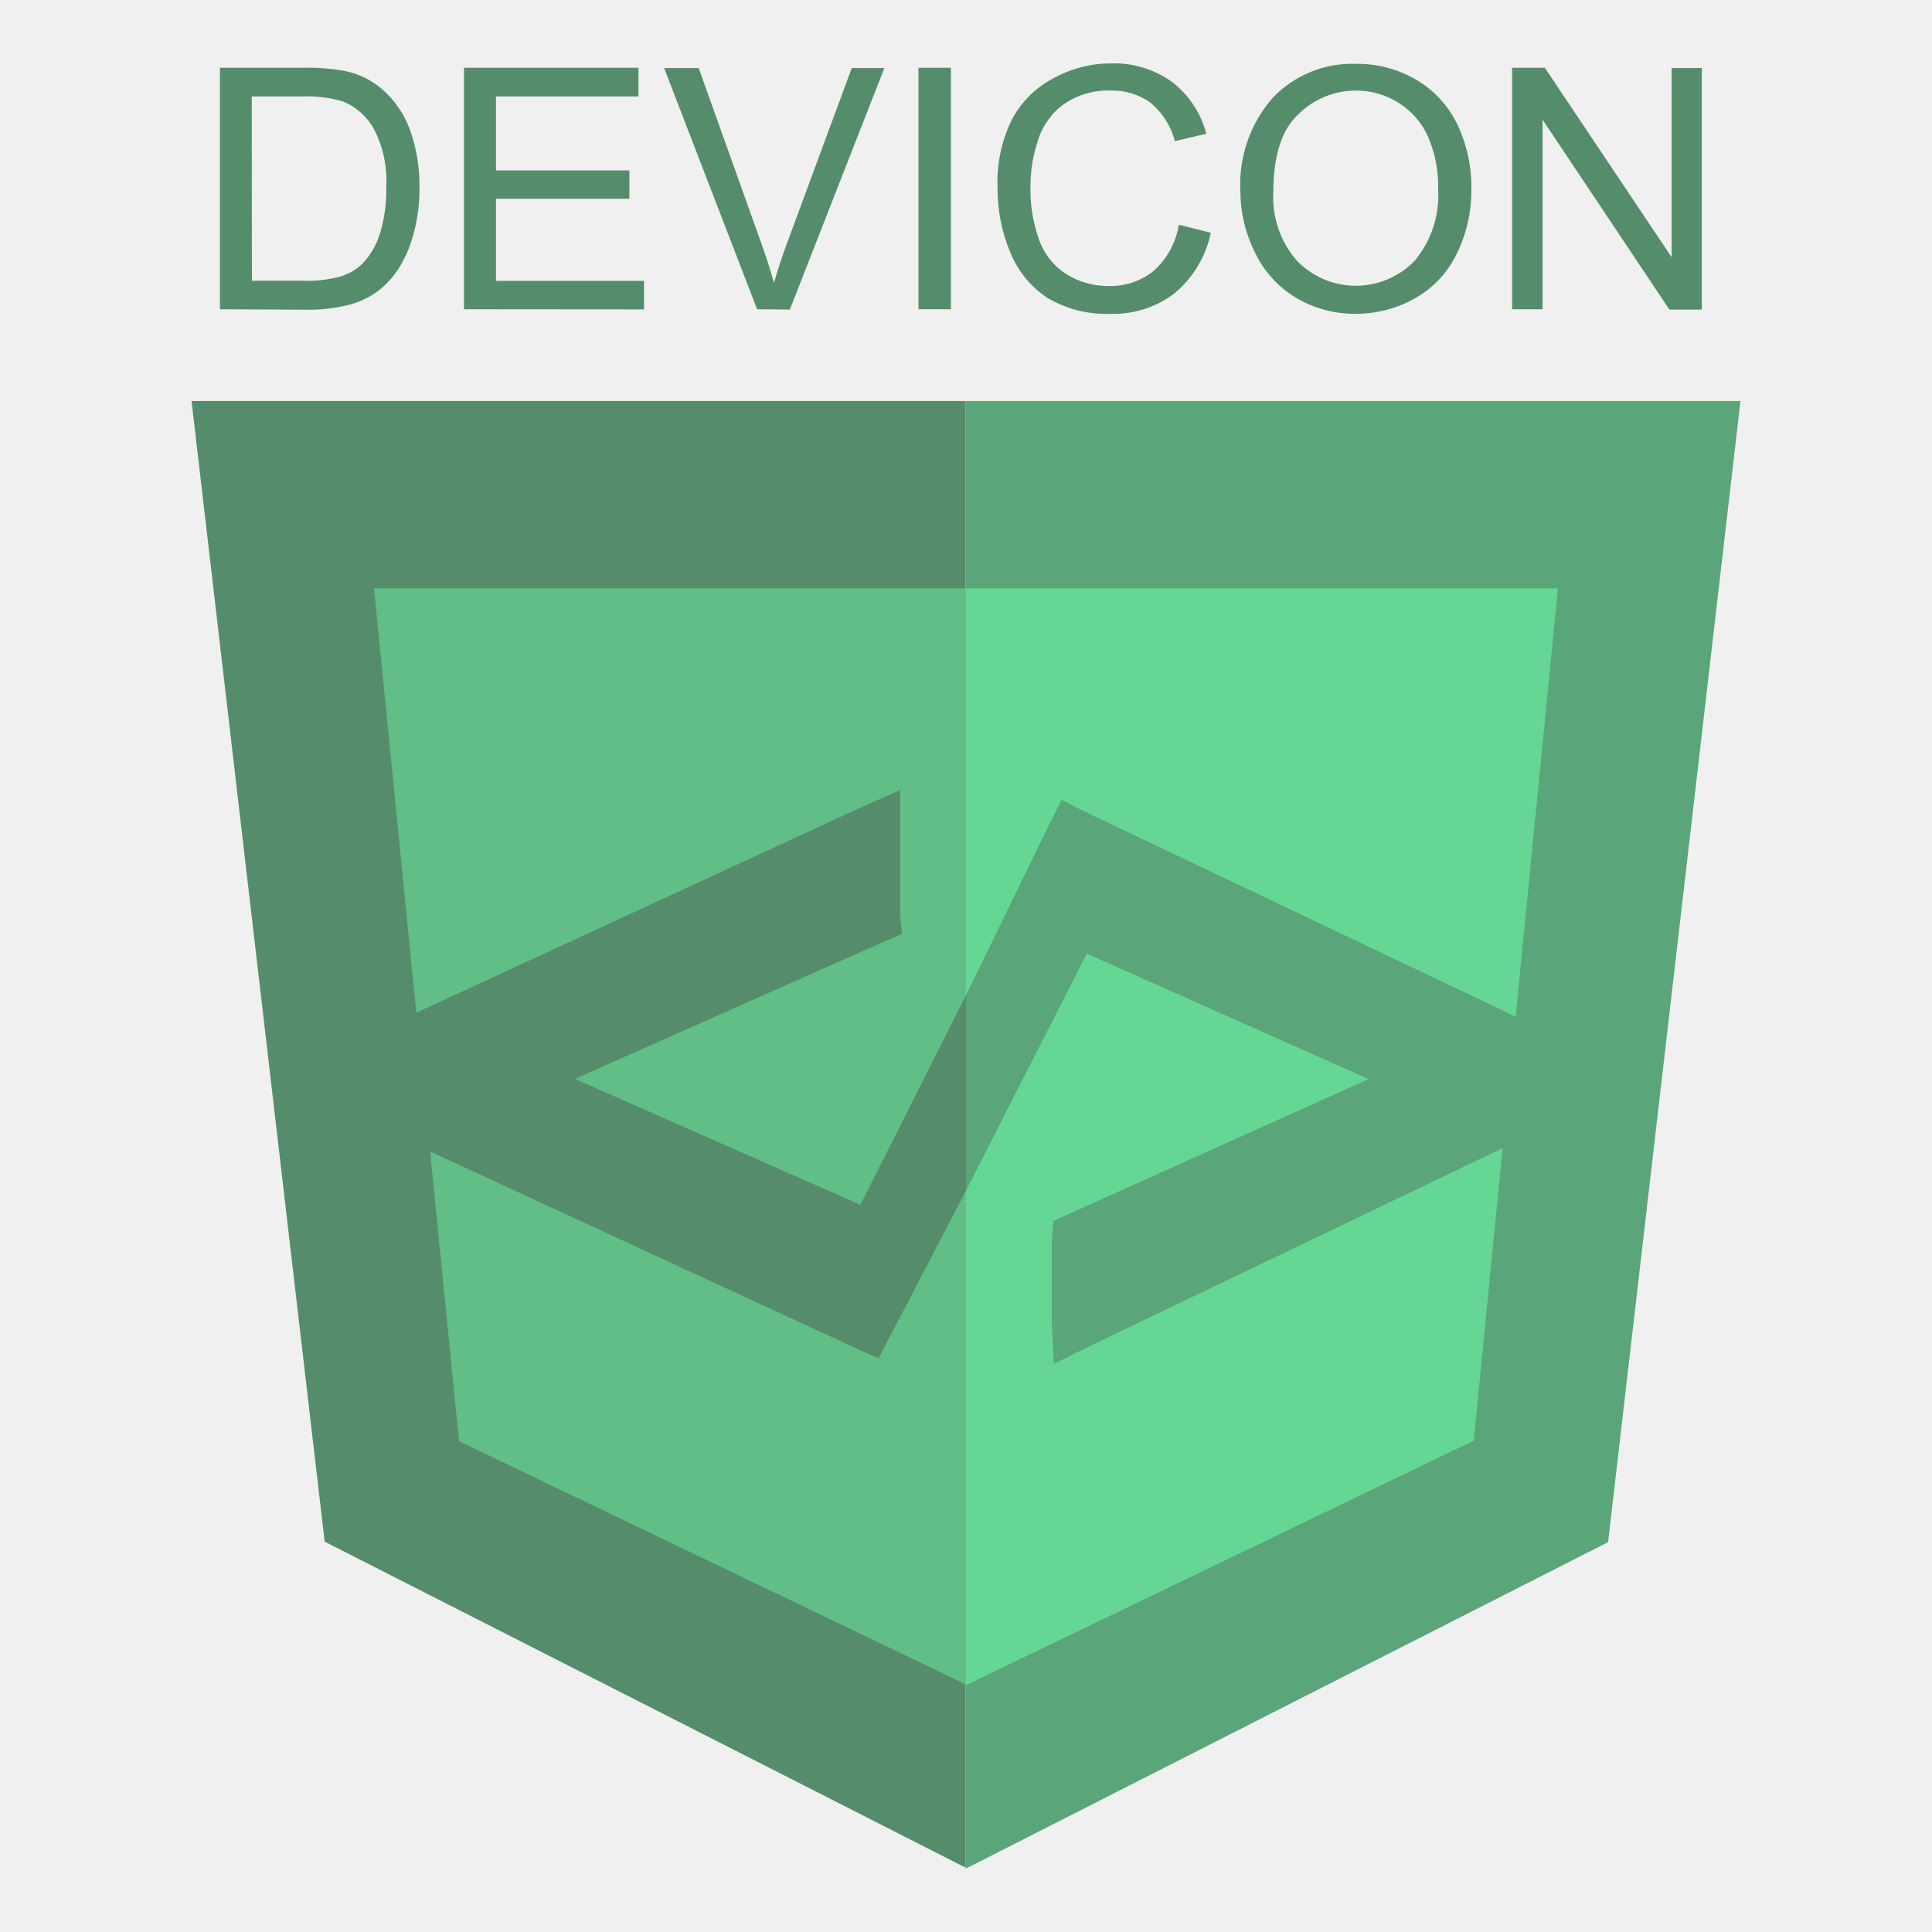
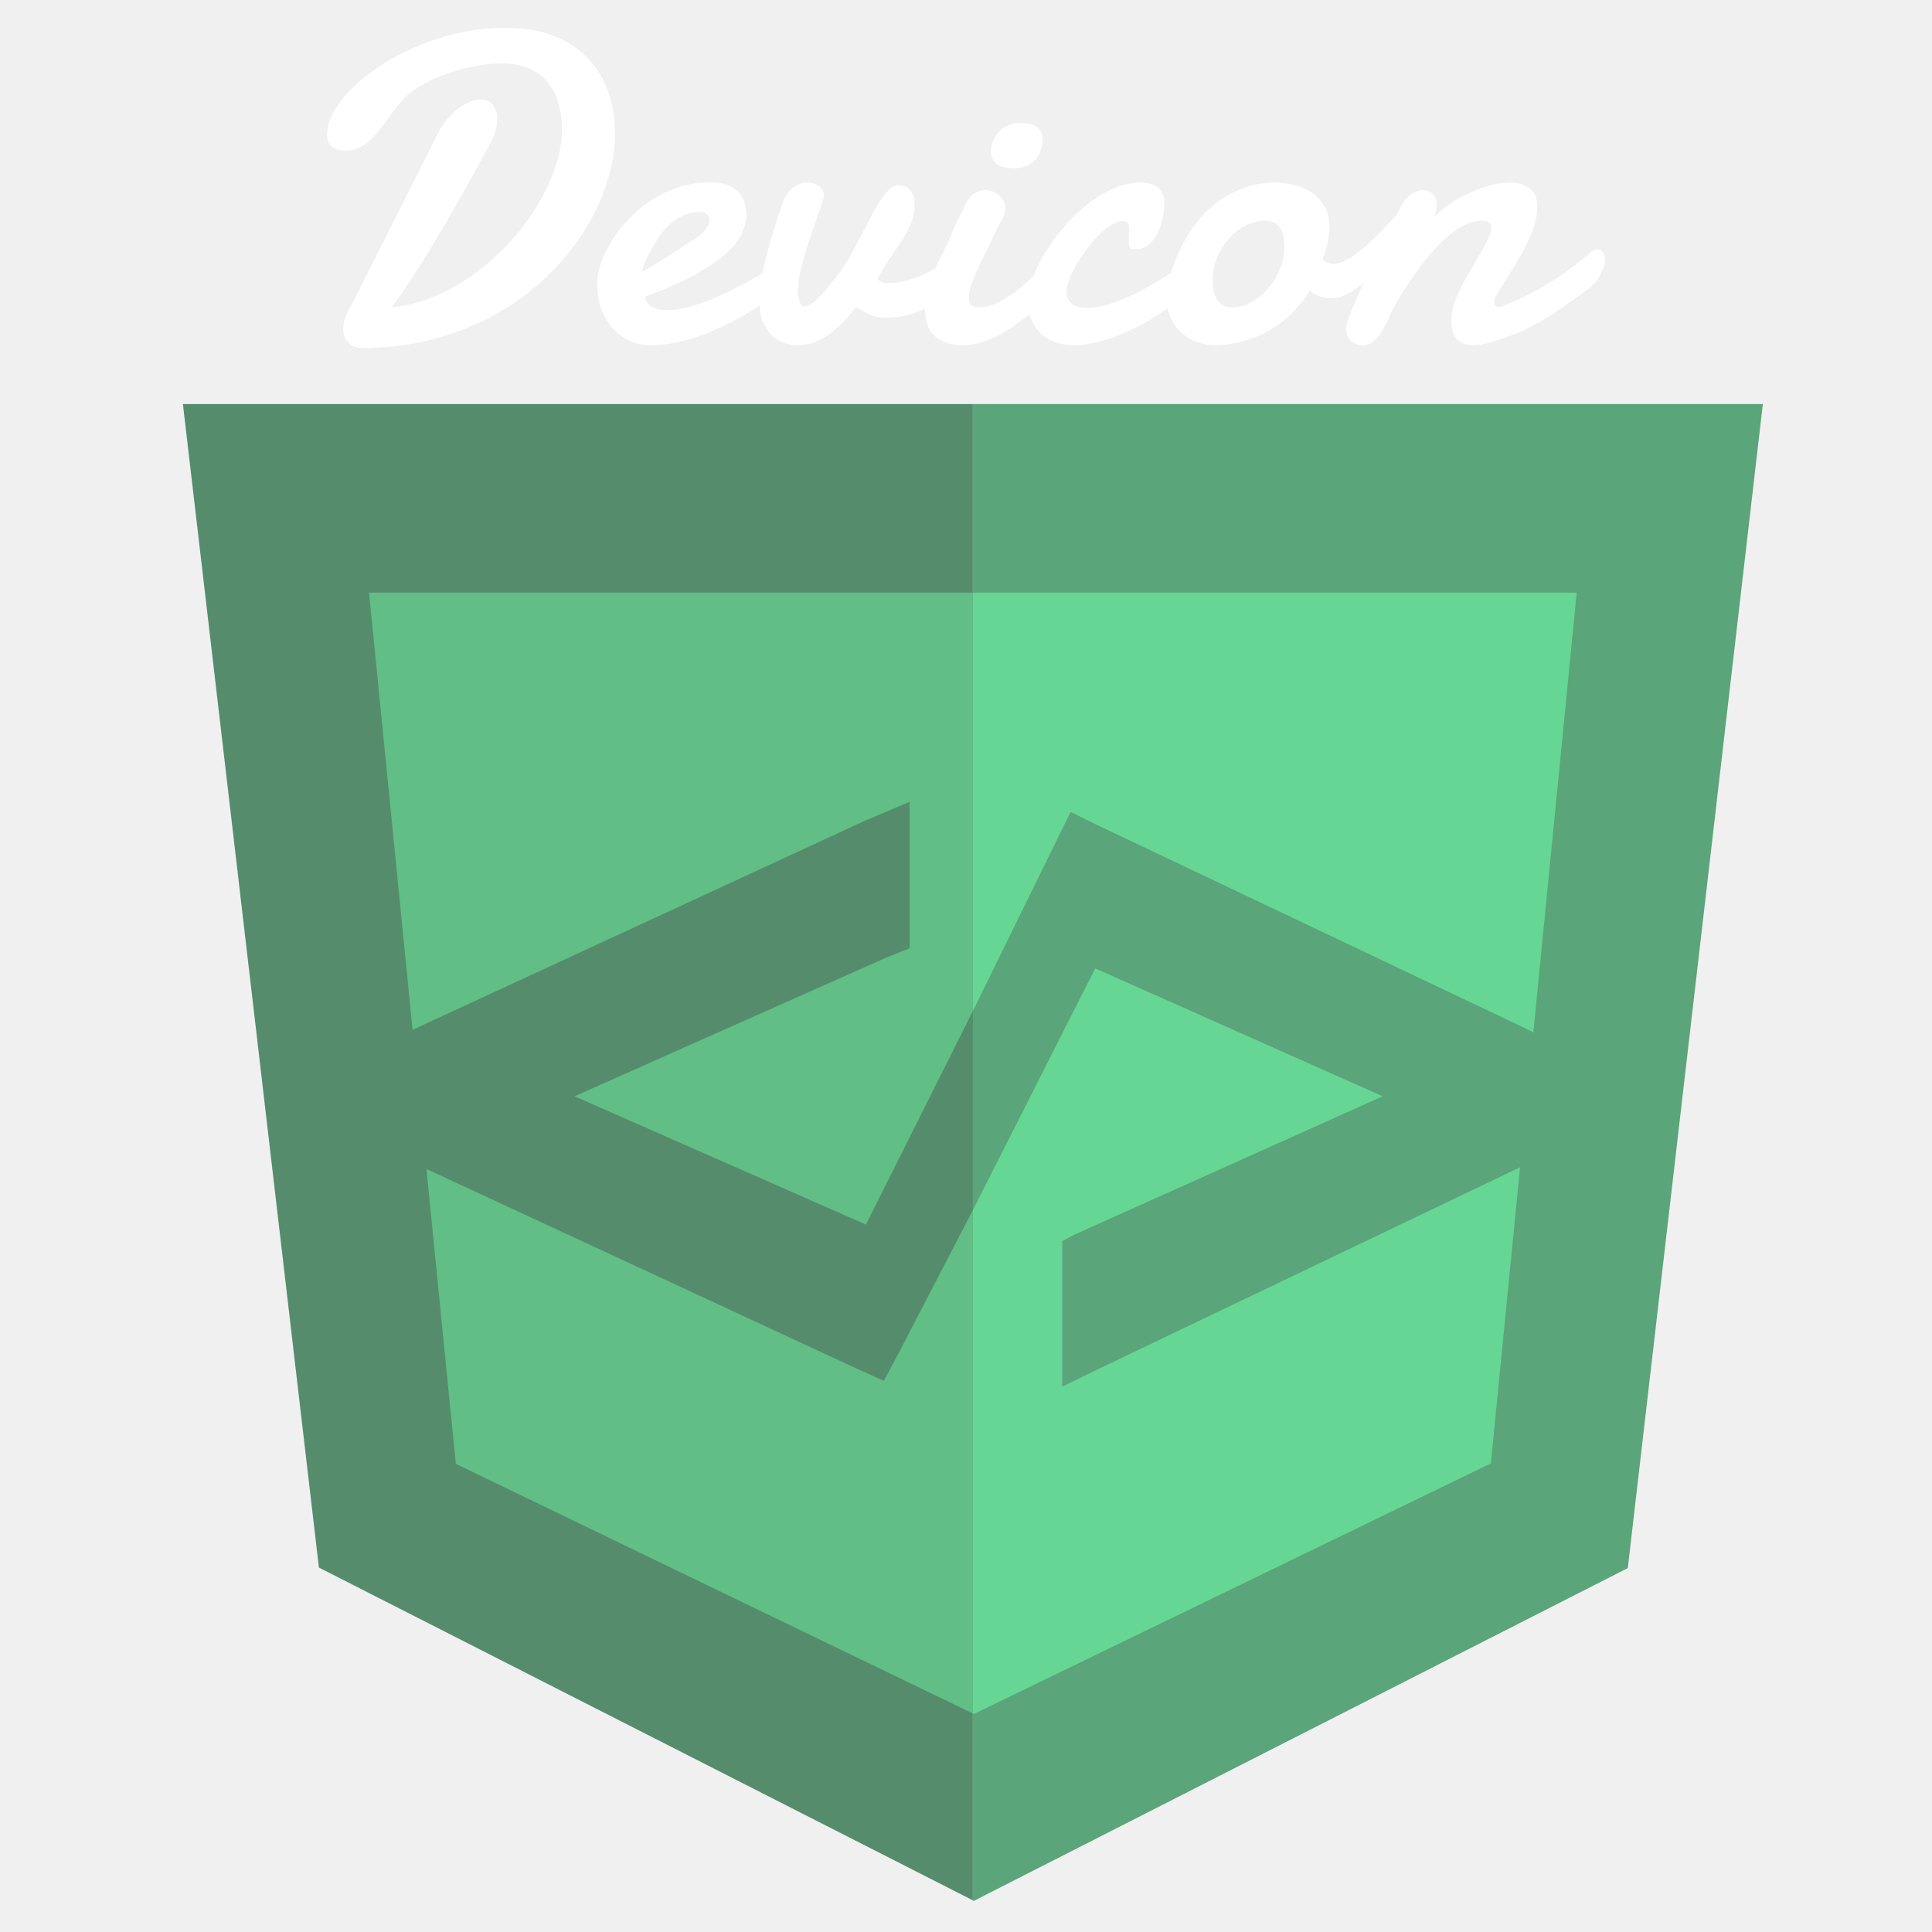
- <svg xmlns="http://www.w3.org/2000/svg" id="Devicon" viewBox="0 0 128 128">
-   <defs>
-     <style>.cls-1{fill:#558d6c;}.cls-2{fill:#5aa579;}.cls-3{fill:#60be86;}.cls-4{fill:#65d693;}</style>
-   </defs>
-   <g id="original-wordmark">
-     <polygon class="cls-1" points="12.69 26.57 21.51 102.14 63.98 123.74 63.98 26.57 12.69 26.57" />
-     <polygon class="cls-2" points="63.98 26.57 63.98 26.52 63.98 123.74 64.03 123.78 106.54 102.17 115.31 26.57 63.98 26.57" />
-     <polygon class="cls-3" points="24.78 38.98 30.41 95.48 63.98 111.59 63.98 38.98 24.78 38.98" />
-     <polygon class="cls-4" points="63.98 38.98 63.98 38.98 63.98 111.59 64.03 111.63 97.64 95.45 103.22 38.98 63.98 38.98" />
-     <path class="cls-2" d="M100.15,67.23,71.9,53.79,70.33,53l-1,2L64,65.94V78.88l8-15.7,18.68,8.31-20,9-.89.41-.11,1.36v5.37l.15,2.73,2-1,28.42-13.63c.64-.3.75-1,.75-1.75V69C100.89,68.22,100.79,67.54,100.15,67.23Z" />
-     <path class="cls-1" d="M57,79.82,38.09,71.48l20.27-9,1.4-.6-.12-1.16V52.35L56.8,53.6,27.29,67.23A2,2,0,0,0,26.14,69v5a2,2,0,0,0,1.19,1.75l29.1,13.45L58.2,90l1.05-2L64,78.88V65.94Z" />
-     <path class="cls-1" d="M14.57,20.49v-16h5.51a13.36,13.36,0,0,1,2.85.23,5.42,5.42,0,0,1,2.34,1.15,6.51,6.51,0,0,1,1.89,2.73,10.73,10.73,0,0,1,.63,3.8,11.17,11.17,0,0,1-.43,3.23A7.83,7.83,0,0,1,26.27,18a5.79,5.79,0,0,1-1.46,1.45,5.92,5.92,0,0,1-1.91.8,10.89,10.89,0,0,1-2.57.27Zm2.12-1.89H20.1a8.28,8.28,0,0,0,2.48-.29A3.55,3.55,0,0,0,24,17.48a5,5,0,0,0,1.17-2,9.89,9.89,0,0,0,.42-3.08,7.44,7.44,0,0,0-.82-3.86,4.14,4.14,0,0,0-2-1.8A8.27,8.27,0,0,0,20,6.39H16.68Z" />
-     <path class="cls-1" d="M30.74,20.49v-16H42.3V6.39H32.86v4.9H41.7v1.88H32.86v5.44h9.81v1.89Z" />
-     <path class="cls-1" d="M50.16,20.49,44,4.51h2.29l4.15,11.61q.5,1.4.84,2.62.37-1.31.86-2.62L56.43,4.51h2.16l-6.26,16Z" />
-     <path class="cls-1" d="M60.85,20.49v-16H63v16Z" />
-     <path class="cls-1" d="M78.1,14.89l2.12.53a7.12,7.12,0,0,1-2.39,4,6.6,6.6,0,0,1-4.23,1.37,7.59,7.59,0,0,1-4.2-1.05,6.57,6.57,0,0,1-2.46-3,10.88,10.88,0,0,1-.85-4.29A9.42,9.42,0,0,1,67,8,6.54,6.54,0,0,1,69.76,5.2a7.93,7.93,0,0,1,3.88-1,6.56,6.56,0,0,1,4,1.22,6.34,6.34,0,0,1,2.28,3.44l-2.08.49a4.94,4.94,0,0,0-1.61-2.54A4.3,4.3,0,0,0,73.59,6a5.17,5.17,0,0,0-3.08.88A4.66,4.66,0,0,0,68.77,9.3a9.55,9.55,0,0,0-.5,3.07,9.76,9.76,0,0,0,.59,3.56,4.43,4.43,0,0,0,1.85,2.27,5.18,5.18,0,0,0,2.72.75,4.55,4.55,0,0,0,3-1A5.24,5.24,0,0,0,78.1,14.89Z" />
-     <path class="cls-1" d="M82.18,12.71a8.69,8.69,0,0,1,2.14-6.23,7.27,7.27,0,0,1,5.52-2.25,7.66,7.66,0,0,1,4,1.06,6.91,6.91,0,0,1,2.71,2.95,9.58,9.58,0,0,1,.93,4.29,9.42,9.42,0,0,1-1,4.35,6.7,6.7,0,0,1-2.78,2.91,7.94,7.94,0,0,1-3.88,1,7.56,7.56,0,0,1-4-1.09,7,7,0,0,1-2.69-3A9,9,0,0,1,82.18,12.71Zm2.18,0a6.4,6.4,0,0,0,1.55,4.55,5.42,5.42,0,0,0,7.83,0,6.79,6.79,0,0,0,1.54-4.77,8.19,8.19,0,0,0-.66-3.41A5.07,5.07,0,0,0,92.7,6.84,5.23,5.23,0,0,0,89.85,6,5.41,5.41,0,0,0,86,7.59Q84.36,9.13,84.36,12.74Z" />
-     <path class="cls-1" d="M100.18,20.49v-16h2.17l8.4,12.55V4.51h2v16H110.6L102.2,7.93V20.49Z" />
-   </g>
+ <svg xmlns="http://www.w3.org/2000/svg" viewBox="0 0 128 128">
+   <path fill="#558d6c" d="M12.118 26.77l9.01 77.084 43.328 22.049V26.77z" />
+   <path fill="#5aa579" d="M64.456 26.77v99.133l.044.044 43.346-22.058 8.947-77.119z" />
+   <path fill="#60be86" d="M24.45 39.265l5.749 57.717 34.257 16.541V39.265z" />
+   <path fill="#65d693" d="M64.456 39.265v74.258l.044.045 34.274-16.613 5.688-57.69z" />
+   <path fill="#5aa579" d="M101.414 68.3L72.552 54.593l-1.62-.797-.993 2.019-5.483 11.166v13.185l8.105-16.01 19.047 8.475-20.455 9.182-.771.416v9.635l2.046-1 29.04-13.894a1.772 1.771 0 00.814-1.772V70.08a1.772 1.771 0 00-.868-1.78z" />
+   <path fill="#558d6c" d="M57.369 81.131l-19.304-8.5 20.641-9.183 1.56-.62v-9.705l-3.013 1.275-30.057 13.894a2.002 2.001 0 00-1.134 1.77v5.11a1.967 1.966 0 001.098 1.77l29.624 13.744 1.772.797 1.071-2.001 4.829-9.316V66.981z" />
+   <path style="line-height:1.25;-inkscape-font-specification:'Damion, Normal'" d="M33.527 1.842c-1.05 0-2.071.11-3.064.33-.993.22-1.928.516-2.807.889-.878.363-1.686.786-2.422 1.273-.725.478-1.356.979-1.89 1.504-.525.516-.935 1.042-1.23 1.576-.297.525-.446 1.017-.446 1.475 0 .726.411 1.09 1.232 1.09.44 0 .822-.107 1.147-.317.325-.21.625-.482.902-.816.287-.334.573-.71.86-1.131.296-.42.633-.84 1.015-1.26a6.558 6.558 0 011.233-.875 9.67 9.67 0 011.59-.715c.572-.2 1.17-.358 1.79-.472a9.68 9.68 0 011.876-.188c.668 0 1.251.11 1.748.33.496.22.901.525 1.216.916.325.392.564.856.717 1.391.162.535.244 1.116.244 1.746 0 .745-.139 1.539-.416 2.379-.267.84-.65 1.68-1.146 2.52a15.238 15.238 0 01-1.776 2.421 15.492 15.492 0 01-2.29 2.106 13.64 13.64 0 01-2.68 1.56 9.82 9.82 0 01-2.979.788c.42-.573.85-1.193 1.29-1.862.448-.678.882-1.365 1.302-2.062.43-.697.84-1.389 1.232-2.076.401-.698.77-1.348 1.104-1.95.344-.601.644-1.146.902-1.632l.645-1.174c.162-.277.291-.568.387-.873.095-.306.142-.598.142-.875 0-.344-.09-.639-.271-.887-.182-.248-.489-.373-.918-.373-.096 0-.233.024-.414.072a2.121 2.121 0 00-.631.272c-.23.143-.483.343-.76.601-.267.258-.54.602-.816 1.031l-5.887 11.702c-.153.22-.276.459-.371.716a2.296 2.296 0 00-.145.803c0 .353.11.648.33.887.22.248.52.373.903.373 1.757 0 3.39-.21 4.898-.631 1.518-.42 2.897-.987 4.139-1.703a15.9 15.9 0 003.308-2.492 15.943 15.943 0 002.422-2.994 13.48 13.48 0 001.488-3.21c.344-1.088.516-2.127.516-3.12a8.48 8.48 0 00-.443-2.78 5.885 5.885 0 00-1.332-2.234c-.592-.64-1.341-1.141-2.248-1.504-.907-.363-1.973-.545-3.196-.545zm34.075 6.303c-.335 0-.625.061-.873.185-.24.124-.44.282-.602.473a2.07 2.07 0 00-.373.644c-.076.23-.113.455-.113.674.028.306.161.553.4.744.239.182.654.274 1.246.274.315 0 .587-.063.817-.188.229-.124.415-.275.558-.457.143-.19.248-.397.315-.617.076-.22.115-.42.115-.601 0-.325-.11-.591-.33-.801-.22-.22-.607-.33-1.16-.33zm-20.524 3.94c-.754 0-1.466.108-2.135.327a7.805 7.805 0 00-1.818.875 8.29 8.29 0 00-1.504 1.26c-.44.468-.812.95-1.117 1.447-.306.497-.54.992-.703 1.489a4.287 4.287 0 00-.242 1.347c0 .535.08 1.045.242 1.532.162.487.397.916.703 1.289.315.372.692.669 1.13.888.45.22.961.33 1.534.33.668 0 1.346-.092 2.033-.273.688-.172 1.347-.39 1.977-.658a17.58 17.58 0 001.804-.873c.503-.285.948-.555 1.34-.81.018.375.082.713.194 1.009.143.353.33.65.558.889.23.238.495.414.801.529.306.124.627.187.961.187.687 0 1.346-.215 1.977-.644.64-.43 1.274-1.06 1.904-1.89.43.267.777.453 1.045.558.267.105.545.156.832.156.869 0 1.66-.151 2.377-.457.104-.046.21-.097.314-.148.004.828.225 1.44.66 1.837.45.392 1.059.588 1.832.588a4.4 4.4 0 001.62-.316 8.741 8.741 0 001.59-.83c.412-.273.817-.575 1.212-.904.026.092.056.183.09.273.134.353.33.664.588.932.258.257.573.462.945.615.382.153.816.23 1.303.23.64 0 1.29-.1 1.95-.3a12.062 12.062 0 001.904-.73c.62-.297 1.197-.622 1.732-.976.231-.154.445-.301.652-.447.052.306.145.58.28.82.22.392.487.711.802.96.325.238.663.41 1.016.515.353.105.664.158.932.158a7.06 7.06 0 001.99-.273 7.111 7.111 0 001.748-.73 7.118 7.118 0 001.474-1.131c.44-.44.833-.927 1.176-1.461.239.172.472.296.701.373.24.076.483.113.73.113.364 0 .726-.1 1.089-.3.363-.201.712-.445 1.047-.731l.017-.016c-.163.353-.32.697-.463 1.02-.21.477-.382.897-.515 1.26-.134.362-.2.624-.2.786 0 .306.095.564.286.774.19.21.455.316.789.316.324 0 .59-.106.8-.316.22-.2.417-.452.588-.758.172-.315.334-.65.487-1.004.162-.363.34-.7.531-1.015.306-.468.658-.998 1.059-1.59.4-.592.84-1.15 1.318-1.676a8.047 8.047 0 011.533-1.348c.554-.363 1.135-.543 1.746-.543.163 0 .283.052.36.157a.519.519 0 01.129.359c0 .162-.064.371-.188.629s-.282.554-.473.889c-.181.324-.382.672-.601 1.044-.22.363-.429.732-.63 1.104-.19.372-.358.735-.501 1.088-.134.353-.21.678-.229.974l-.029.215v.186c0 .506.115.903.344 1.19.239.276.611.415 1.117.415.172 0 .358-.02.559-.058.21-.038.439-.096.687-.172.726-.21 1.356-.433 1.89-.672a16.08 16.08 0 001.518-.79c.478-.286.942-.59 1.391-.915.458-.325.96-.683 1.504-1.074.4-.315.692-.655.873-1.018.19-.363.287-.692.287-.988a.753.753 0 00-.144-.473.422.422 0 00-.372-.185.614.614 0 00-.214.043.758.758 0 00-.23.142c-.278.258-.626.55-1.046.875-.41.315-.865.635-1.361.96-.497.314-1.016.615-1.56.902-.535.286-1.061.525-1.577.716a.95.95 0 01-.314.157c-.086.01-.162.015-.229.015-.105 0-.183-.028-.23-.086a.304.304 0 01-.07-.2c0-.201.06-.377.185-.53.095-.172.224-.387.387-.645.172-.267.358-.56.558-.875.2-.315.401-.648.602-1.002.21-.363.396-.73.558-1.103.172-.373.311-.745.416-1.117a3.95 3.95 0 00.157-1.075c0-.582-.172-.991-.516-1.23-.334-.248-.754-.373-1.26-.373-.448 0-.925.071-1.431.215a9.38 9.38 0 00-1.461.558 7.76 7.76 0 00-1.29.76c-.39.277-.692.55-.902.816a2.009 2.009 0 00.2-.859c0-.325-.09-.568-.272-.73a.87.87 0 00-.615-.258c-.277 0-.56.1-.846.3-.286.201-.526.506-.717.917-.067.147-.146.313-.23.488a.326.326 0 00-.14.084 30.3 30.3 0 01-.473.531 18.06 18.06 0 01-1.348 1.332c-.258.23-.516.434-.774.615-.257.182-.51.33-.757.444-.24.114-.46.172-.66.172-.144 0-.277-.023-.4-.07a.806.806 0 01-.331-.245c.153-.4.267-.783.344-1.146.076-.373.115-.702.115-.989 0-.553-.119-1.016-.357-1.388a2.775 2.775 0 00-.875-.916 3.569 3.569 0 00-1.16-.489 5.13 5.13 0 00-1.16-.142c-.841 0-1.604.139-2.292.416-.687.267-1.299.625-1.834 1.074-.534.44-.997.94-1.388 1.504a10.736 10.736 0 00-.96 1.69 9.664 9.664 0 00-.47 1.304c-.065.042-.104.069-.174.113-.363.23-.77.473-1.219.73-.448.259-.915.498-1.402.718-.477.22-.96.4-1.447.543a4.882 4.882 0 01-1.375.215c-.401 0-.72-.095-.96-.286-.228-.19-.343-.455-.343-.789 0-.229.057-.505.172-.83.124-.324.286-.658.486-1.002.21-.353.444-.697.701-1.031.258-.344.522-.65.79-.918.276-.267.548-.482.816-.644.277-.172.524-.258.744-.258.191 0 .31.063.357.187.048.115.073.258.073.43 0 .153-.004.314-.014.486v.373c0 .143.023.244.07.301.058.057.182.086.373.086.354 0 .65-.106.889-.316.239-.21.433-.472.586-.788.153-.315.263-.648.33-1.001.067-.363.1-.693.1-.989a1.37 1.37 0 00-.13-.617.91.91 0 00-.327-.4 1.284 1.284 0 00-.489-.229 2.29 2.29 0 00-.586-.072c-.62 0-1.236.133-1.847.4a8.384 8.384 0 00-1.748 1.06c-.554.44-1.07.941-1.547 1.505a13.464 13.464 0 00-1.246 1.718 9.629 9.629 0 00-.744 1.495c-.05.046-.094.091-.145.138-.248.239-.514.478-.8.717-.287.23-.58.434-.876.615-.296.182-.59.33-.886.444a2.238 2.238 0 01-.832.172c-.24 0-.425-.037-.56-.114-.123-.086-.185-.258-.185-.515 0-.24.043-.503.13-.79.095-.286.205-.576.33-.872.133-.296.27-.583.413-.86a54.916 54.916 0 00.631-1.303l.201-.43.243-.488c.086-.171.196-.38.33-.628a.685.685 0 00.086-.258 2.42 2.42 0 00.043-.258c0-.363-.133-.66-.4-.889a1.323 1.323 0 00-.932-.357c-.22 0-.435.057-.645.172-.21.114-.396.305-.559.572l-.486 1.002c-.134.267-.262.531-.387.789-.114.258-.196.448-.244.572-.133.334-.295.688-.486 1.06-.164.313-.32.64-.47.981a8.955 8.955 0 01-.991.524 6.753 6.753 0 01-1.103.357 4.597 4.597 0 01-1.061.129c-.325 0-.562-.1-.715-.3.353-.602.677-1.118.973-1.548.305-.439.57-.836.789-1.19.22-.362.391-.71.515-1.044.134-.334.2-.702.2-1.104 0-.353-.08-.654-.242-.902-.163-.258-.441-.387-.833-.387-.229 0-.452.115-.671.344-.22.22-.445.516-.674.889-.22.363-.449.778-.688 1.246-.229.458-.472.927-.73 1.404-.248.478-.516.944-.803 1.403a7.276 7.276 0 01-.887 1.175c-.362.487-.698.868-1.004 1.145-.305.277-.581.416-.83.416-.057 0-.11-.033-.158-.1a1.055 1.055 0 01-.113-.258 3.773 3.773 0 01-.072-.316 1.762 1.762 0 01-.03-.271c0-.43.058-.903.172-1.418.124-.526.274-1.06.446-1.604.171-.544.351-1.084.542-1.619.201-.544.373-1.046.516-1.504a.6.6 0 00.059-.271.63.63 0 00-.102-.344 1.001 1.001 0 00-.258-.274 1.128 1.128 0 00-.357-.172 1.032 1.032 0 00-.373-.07c-.277 0-.564.09-.86.272-.286.172-.523.458-.714.859-.105.315-.249.74-.43 1.275-.172.535-.35 1.116-.531 1.747a24.169 24.169 0 00-.457 1.873c-.217.129-.462.27-.76.433-.373.21-.792.435-1.26.674-.468.23-.95.444-1.447.645-.487.2-.984.366-1.49.5a5.793 5.793 0 01-1.403.187c-.41 0-.74-.078-.988-.23a.957.957 0 01-.445-.659c1.298-.477 2.379-.95 3.238-1.418.869-.477 1.56-.94 2.076-1.388.516-.459.878-.909 1.088-1.348.21-.44.316-.859.316-1.26 0-.678-.196-1.208-.587-1.59-.392-.381-.983-.572-1.776-.572zm-.773 1.96h.129c.038 0 .08.006.129.016.114.019.214.07.3.156a.44.44 0 01.143.344c0 .172-.082.378-.244.617-.163.23-.457.477-.887.744-.095.057-.263.168-.502.33-.23.162-.501.343-.816.543-.315.2-.655.411-1.018.631-.353.22-.697.416-1.031.588.057-.182.139-.407.244-.674.115-.267.254-.544.416-.83.162-.296.342-.593.543-.889.21-.296.445-.558.703-.787.267-.239.558-.43.873-.574a2.431 2.431 0 011.018-.215zm37.482.574c.296 0 .53.058.701.172.172.105.301.242.387.414.096.172.153.364.172.574a3.868 3.868 0 01-.242 2.033 4.63 4.63 0 01-.774 1.29 4.275 4.275 0 01-1.117.916c-.41.229-.836.344-1.275.344-.287 0-.516-.062-.688-.186a1.316 1.316 0 01-.4-.459 2.174 2.174 0 01-.172-.602 4.682 4.682 0 01-.043-.601c0-.487.094-.96.285-1.418.191-.468.445-.883.76-1.246a3.895 3.895 0 011.103-.887c.42-.23.854-.344 1.303-.344z" font-size="29.333" font-family="Damion" fill="#fff" />
</svg>
